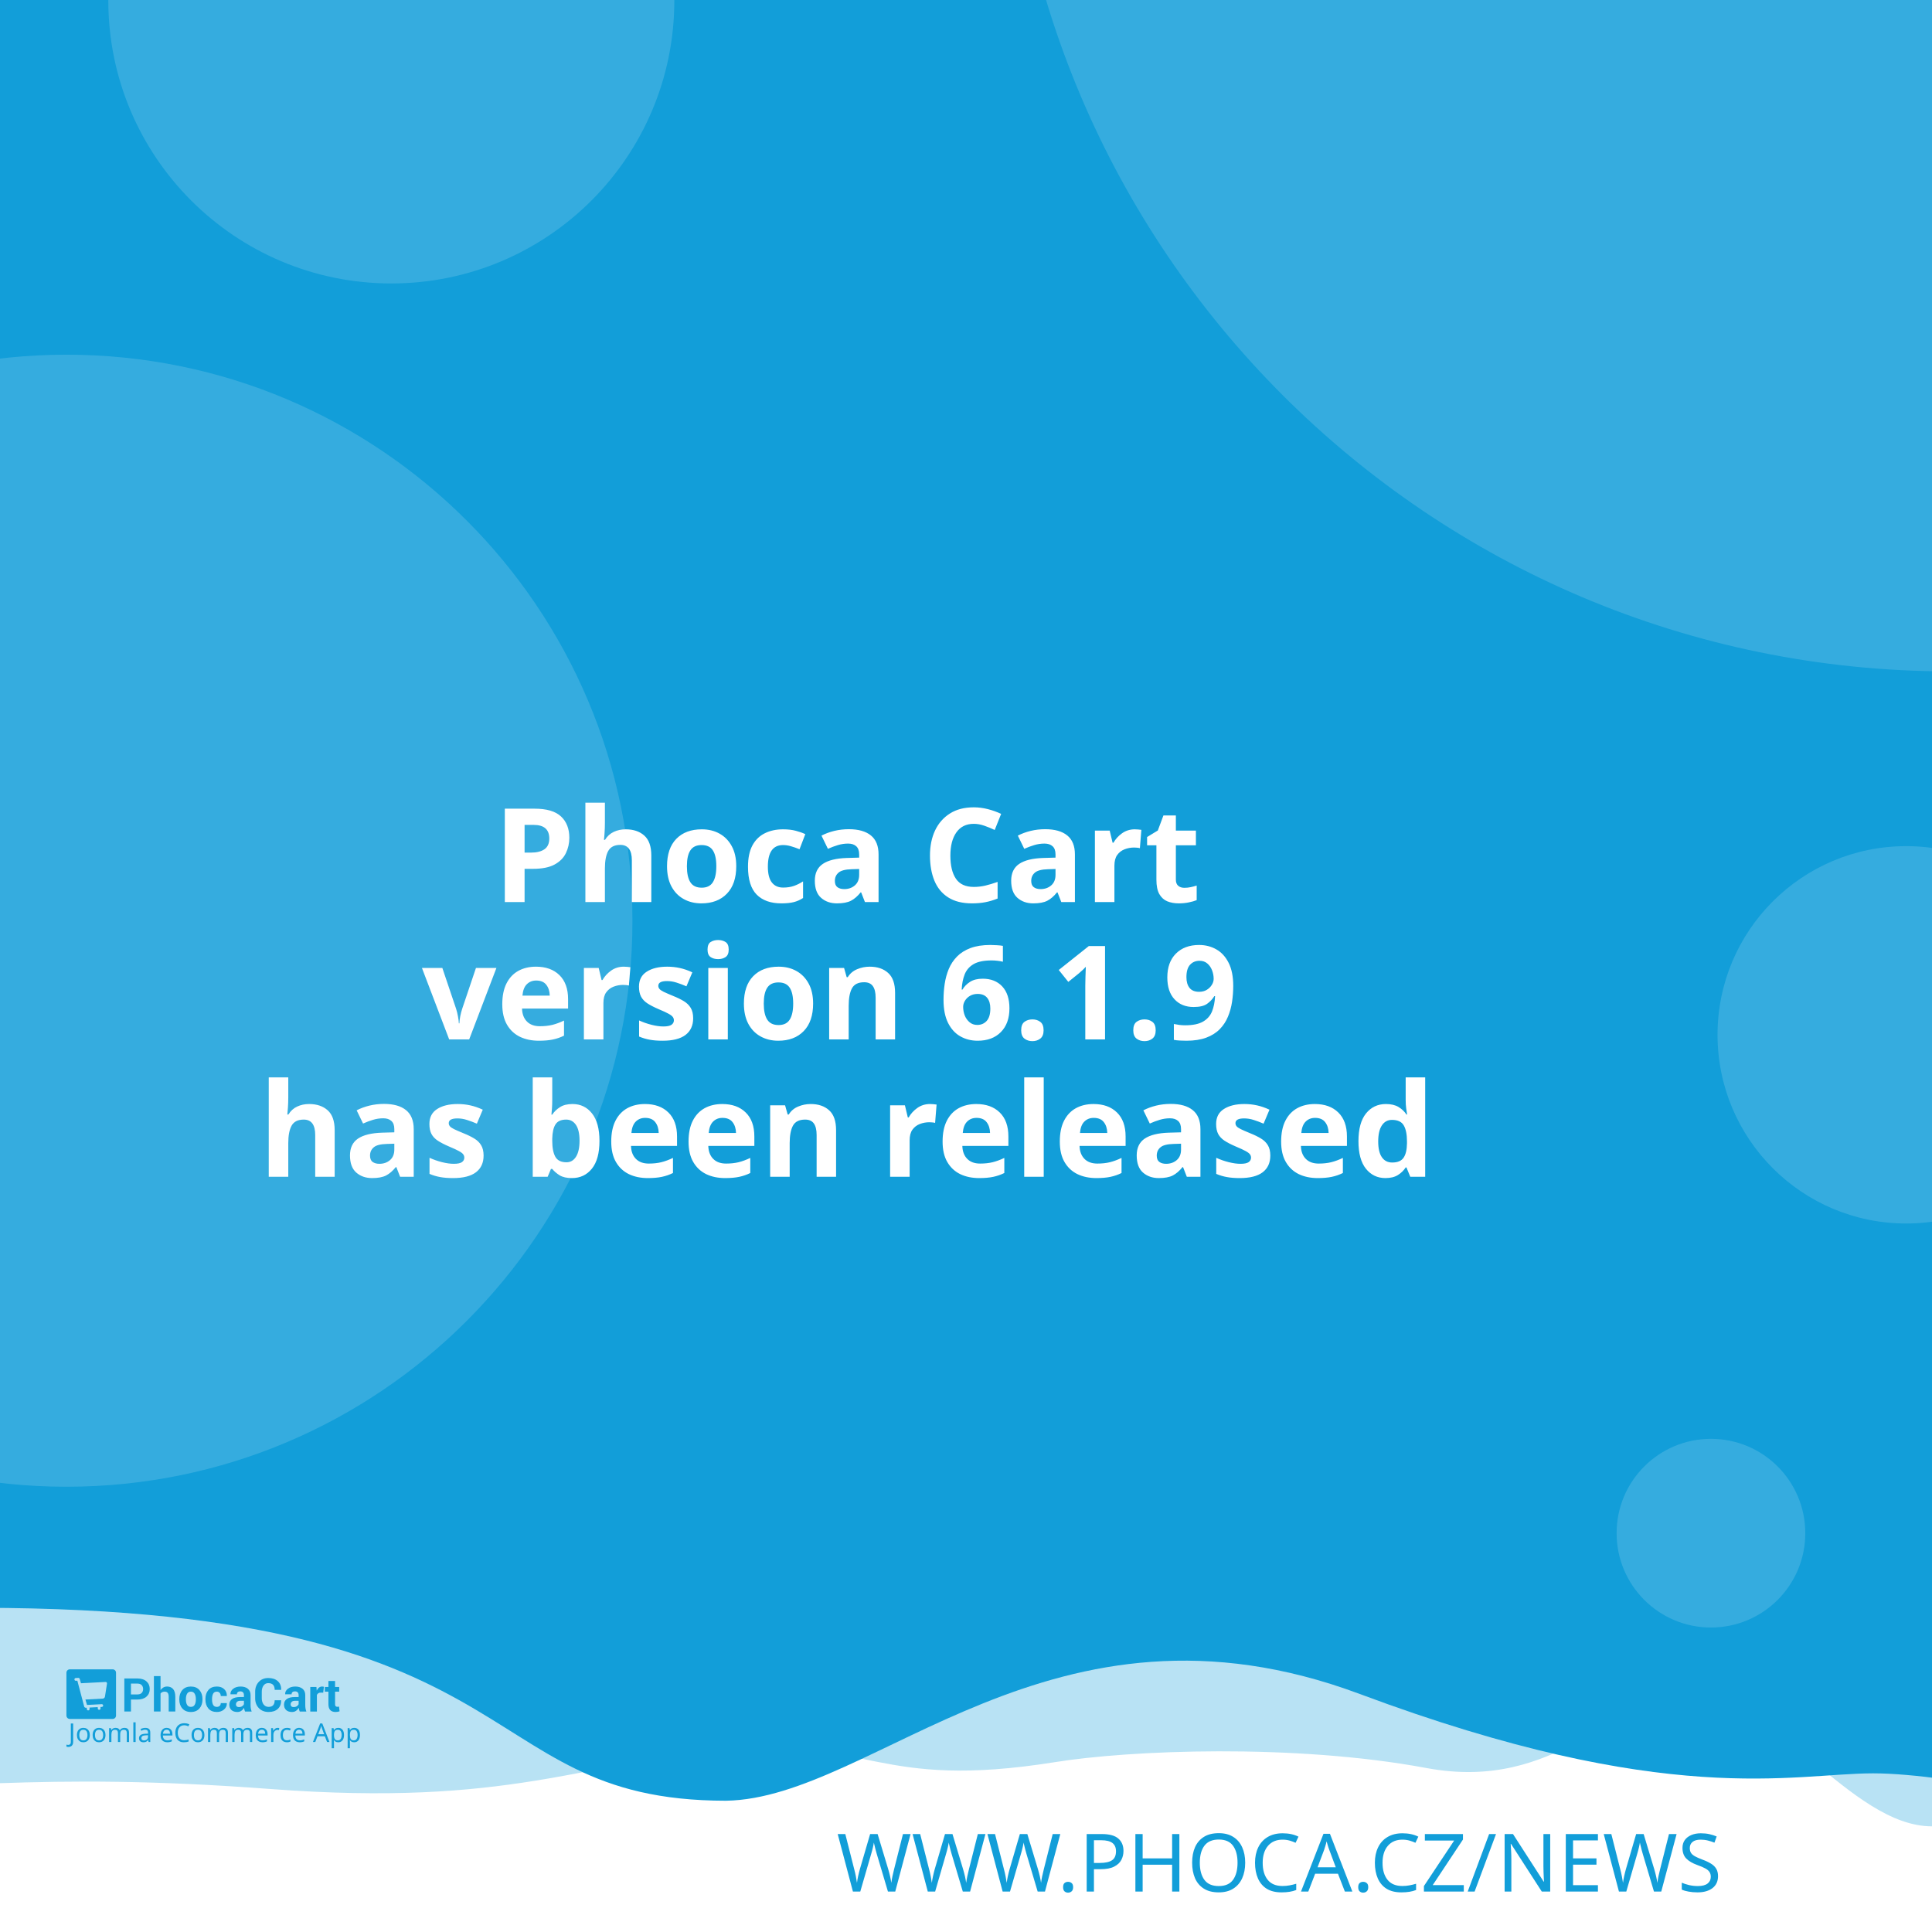
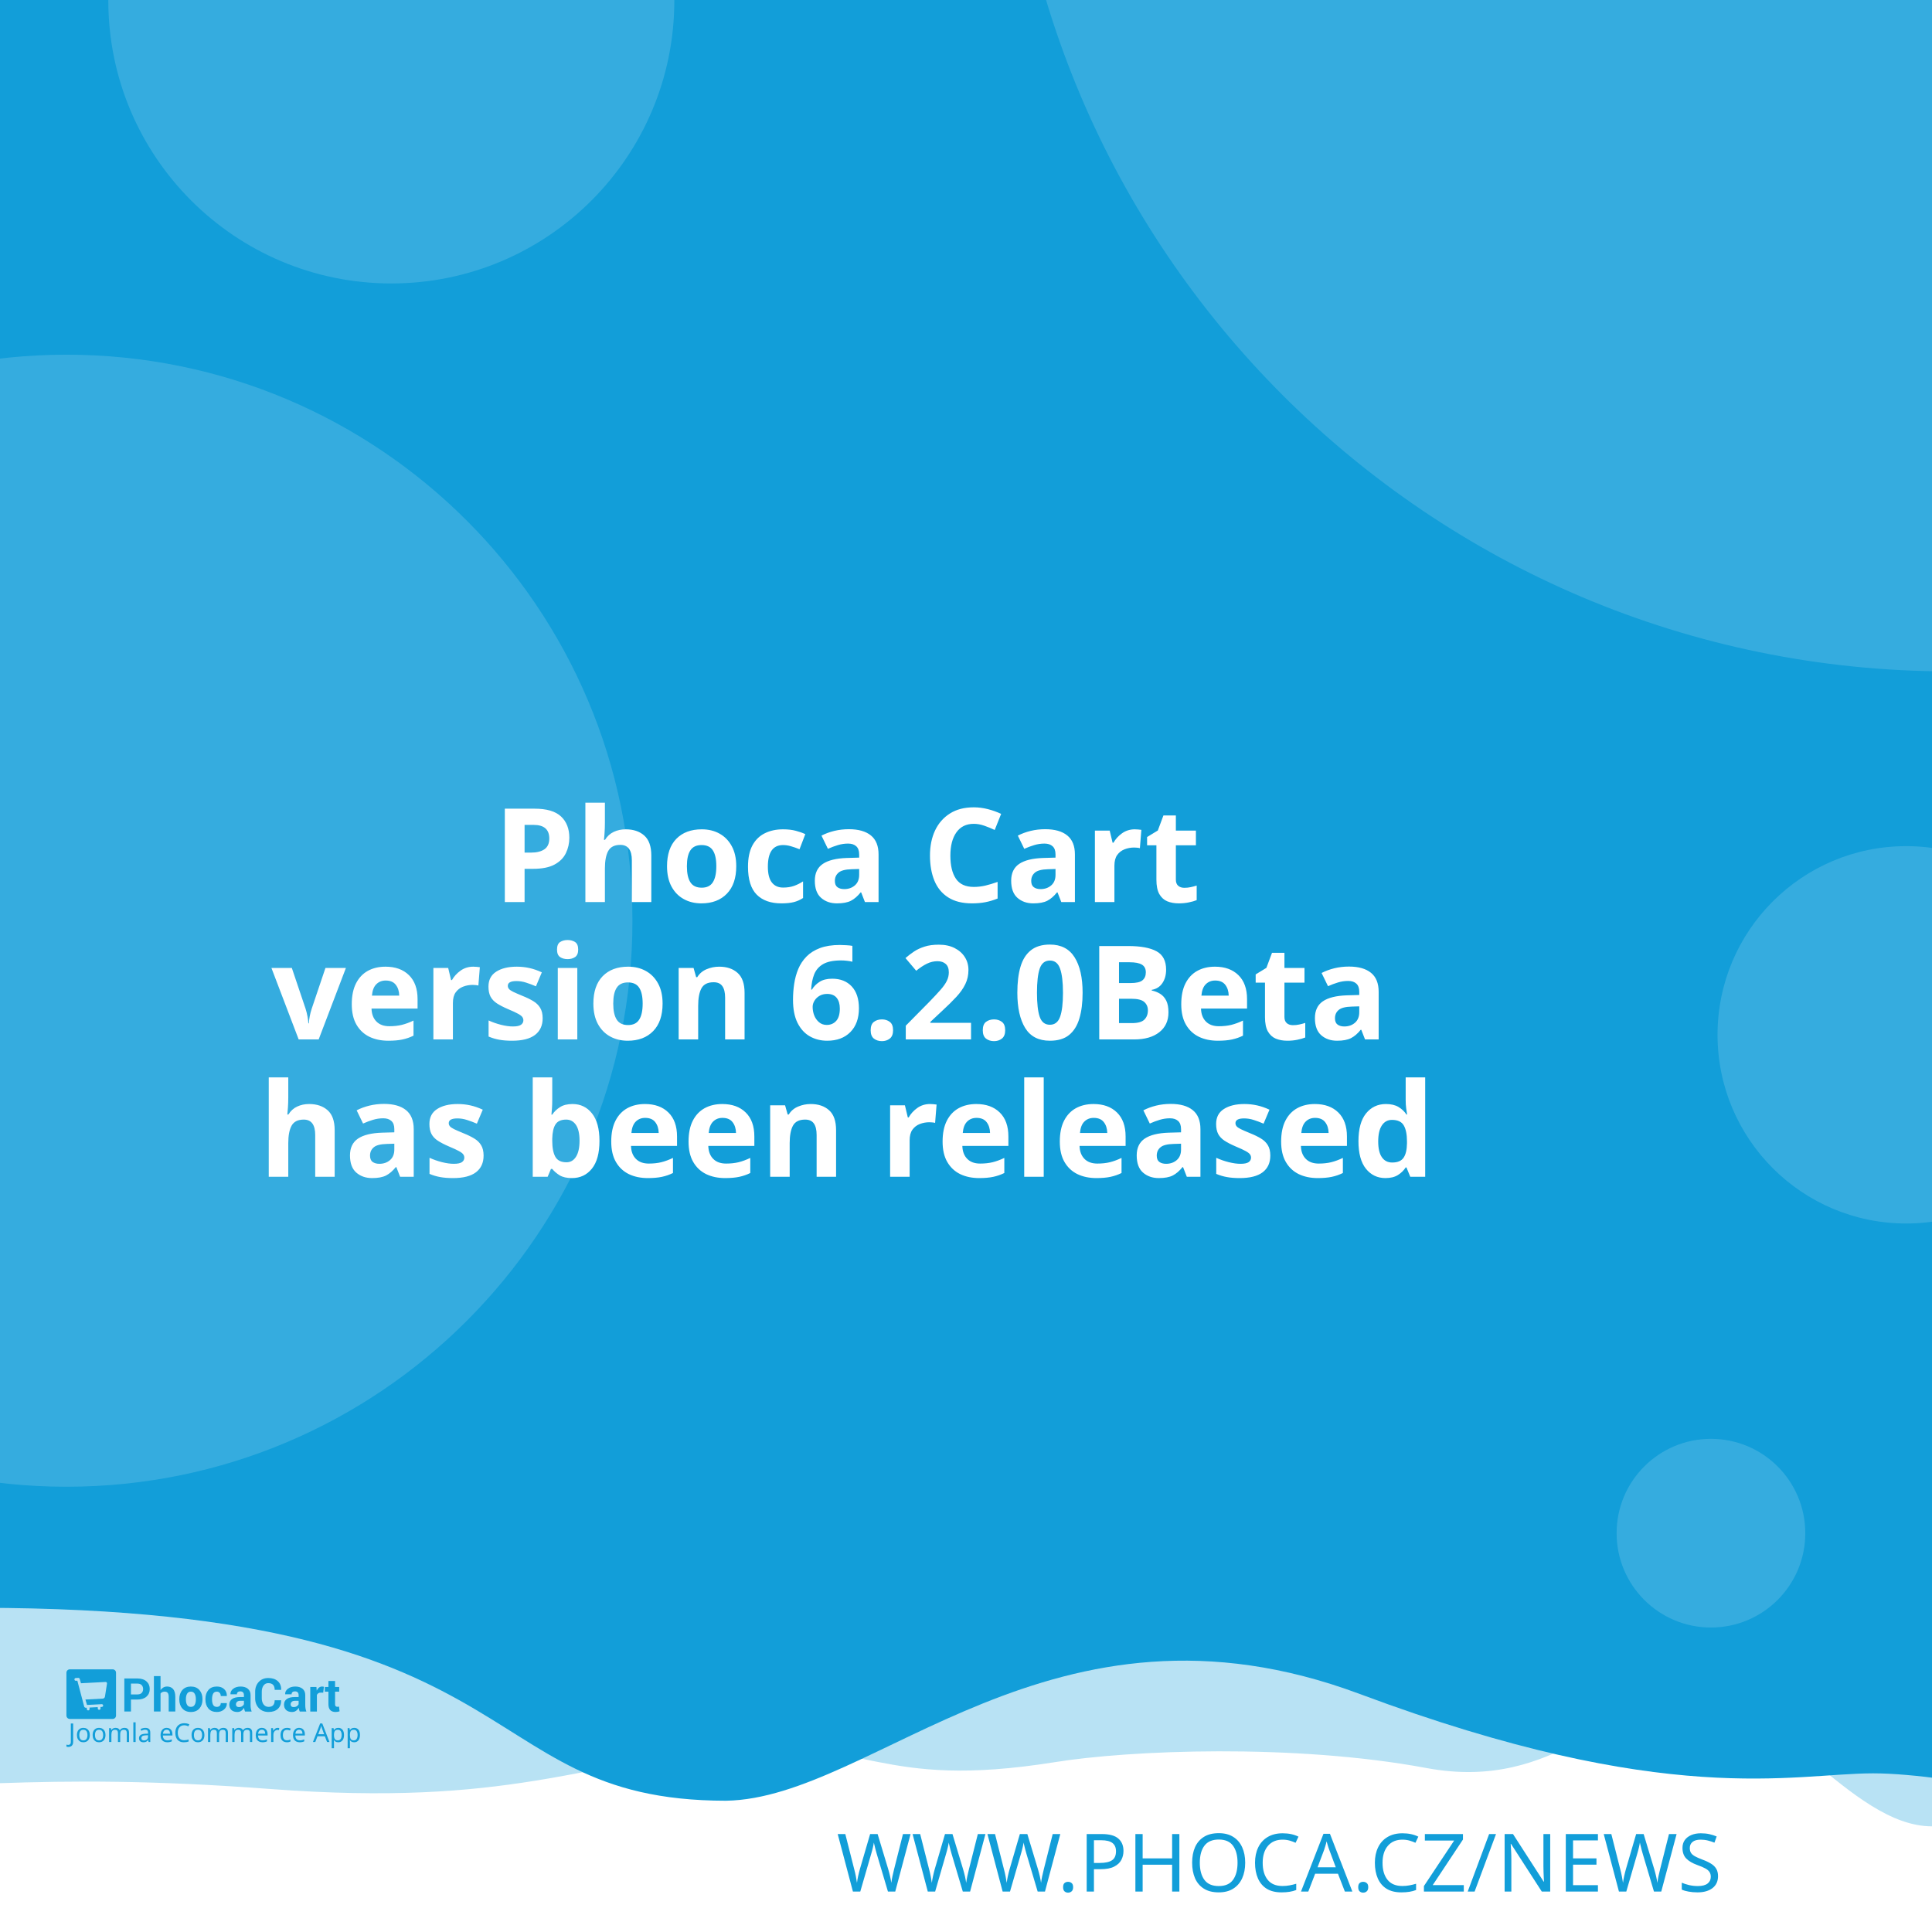
<svg xmlns="http://www.w3.org/2000/svg" width="512" height="512" viewBox="0 0 512 512" version="1.1" id="svg5">
  <defs id="defs2" />
  <g id="layer1">
    <path d="m -288.549,96.962 a 6.384,6.384 0 0 0 -6.384,6.384 v 81.087 a 6.384,6.384 0 0 0 6.384,6.384 h 81.083 a 6.384,6.384 0 0 0 6.384,-6.384 v -81.087 a 6.384,6.384 0 0 0 -6.384,-6.384 z m 16.084,16.188 c 0.591,-0.033 1.134,0.125 1.642,0.482 0.508,0.359 0.842,0.809 1.006,1.355 l 2.415,8.308 46.517,-2.44 c 0.829,-0.043 1.521,0.245 2.074,0.86 0.55,0.606 0.769,1.334 0.636,2.174 l -3.898,24.937 c -0.138,0.736 -0.57,1.497 -1.288,2.273 -0.719,0.787 -1.656,1.211 -2.797,1.272 l -32.861,1.721 3.038,10.253 27.775,-1.455 c 0.726,-0.04 1.351,0.178 1.887,0.648 0.523,0.483 0.803,1.086 0.844,1.812 0.038,0.726 -0.178,1.352 -0.648,1.887 -0.483,0.525 -1.086,0.806 -1.812,0.844 l -2.597,0.137 0.137,2.593 c 0.038,0.729 -0.178,1.356 -0.661,1.879 -0.472,0.535 -1.071,0.819 -1.8,0.856 -0.726,0.038 -1.353,-0.178 -1.879,-0.661 -0.535,-0.472 -0.814,-1.073 -0.852,-1.8 l -0.137,-2.593 -15.573,0.81 0.133,2.597 c 0.038,0.729 -0.176,1.356 -0.648,1.879 -0.483,0.535 -1.086,0.818 -1.812,0.856 -0.726,0.04 -1.352,-0.178 -1.887,-0.661 -0.525,-0.472 -0.806,-1.073 -0.844,-1.8 l -0.137,-2.597 -1.608,0.083 c -0.623,0.033 -1.193,-0.112 -1.721,-0.428 -0.515,-0.317 -0.883,-0.632 -1.11,-0.931 l -0.287,-0.507 -13.05,-49.343 -2.805,0.146 c -0.696,0.038 -1.312,-0.181 -1.858,-0.661 -0.545,-0.472 -0.835,-1.069 -0.873,-1.795 -0.038,-0.729 0.186,-1.353 0.682,-1.879 0.493,-0.535 1.083,-0.818 1.779,-0.856 z" style="fill:#ffffff;stroke-width:1;paint-order:stroke fill markers" id="path400" />
    <rect style="opacity:1;fill:#ffffff;stroke-width:5;stroke-linejoin:round;paint-order:stroke fill markers" id="rect723" width="512" height="512" x="0" y="0" />
    <path id="rect4460" style="opacity:0.3;fill:#129ed9;fill-opacity:1;stroke-width:5;stroke-linejoin:round;paint-order:stroke fill markers" d="M -256,4 H 768 v 480 c 0,0 -42.667,-10 -64,-10 -21.333,0 -42.408,10 -64,10 -21.592,0 -42.667,-10 -64,-10 -21.333,0 -42.408,10 -64,10 -21.592,0 -41.887,-34.701 -63.221,-34.701 -21.333,0 -35.645,25.795 -70.761,19.246 -35.116,-6.549 -78.862,-4.741 -98.515,-1.547 -47.289,7.533 -49.247,-6.724 -87.369,-3.311 -38.122,3.413 -56.921,15.193 -120.307,10.429 -63.387,-4.764 -84.091,0.698 -135.827,-0.116 -21.333,0 -42.408,10 -64,10 -21.592,0 -42.667,-10 -64,-10 -21.333,0 -64,10 -64,10 z" />
    <path id="rect4460-5" style="fill:#129ed9;fill-opacity:1;stroke-width:5;stroke-linejoin:round;paint-order:stroke fill markers" d="M -316,4.9999998e-7 H 708 V 480 c 0,0 -42.667,-10 -64,-10 -21.333,0 -42.408,10 -64,10 -21.592,0 -62.256,-10.048 -83.59,-10.048 -21.333,0 -54.449,9.448 -136.059,-21.03 -81.61,-30.478 -128.583,27.669 -167.971,28.291 -70.795,-0.042 -47.303,-54.288 -212.561,-50.983 C -185.439,429.534 -38.408,480 -60,480 c -21.592,0 -42.667,-10 -64,-10 -21.333,0 -42.408,10 -64,10 -21.592,0 -42.667,-10 -64,-10 -21.333,0 -64,10 -64,10 z" />
    <text xml:space="preserve" style="font-style:normal;font-weight:normal;font-size:21.333px;line-height:1.25;font-family:sans-serif;fill:#129ed9;fill-opacity:1;stroke:none" x="484.042" y="501.277" id="text2910-3-7">
      <tspan id="tspan2908-6-5" x="484.042" y="501.277" style="font-style:normal;font-variant:normal;font-weight:300;font-stretch:normal;font-size:21.333px;font-family:Montserrat;-inkscape-font-specification:'Montserrat Light';text-align:end;text-anchor:end;fill:#129ed9;fill-opacity:1">WWW.PHOCA.CZ/NEWS</tspan>
    </text>
    <text xml:space="preserve" style="font-style:normal;font-variant:normal;font-weight:600;font-stretch:normal;font-size:34.667px;line-height:1.05;font-family:Rubik;-inkscape-font-specification:'Rubik Semi-Bold';fill:#ffffff;fill-opacity:1;stroke:none" x="256" y="165" id="text11252">
      <tspan x="256" y="165" id="tspan403" style="text-align:center;text-anchor:middle" />
      <tspan x="256" y="202.659" style="font-size:34.667px;text-align:center;text-anchor:middle" id="tspan442" />
      <tspan x="256" y="239.059" style="font-size:34.667px;text-align:center;text-anchor:middle" id="tspan444">Phoca Cart</tspan>
-       <tspan x="256" y="275.459" id="tspan1992" style="font-size:34.667px;text-align:center;text-anchor:middle">version 6.1.9
+       <tspan x="256" y="275.459" id="tspan1992" style="font-size:34.667px;text-align:center;text-anchor:middle">version 6.2.0Beta
</tspan>
      <tspan x="256" y="311.859" id="tspan2906" style="font-size:34.667px;text-align:center;text-anchor:middle">has been released</tspan>
      <tspan x="256" y="348.259" id="tspan1994" style="font-size:34.667px" />
    </text>
    <circle style="opacity:0.15;fill:#ffffff;fill-opacity:1;stroke-width:5;stroke-linejoin:round;paint-order:stroke fill markers" id="path8376" cx="516.67" cy="-72.081" r="250" />
    <circle style="opacity:0.15;fill:#ffffff;fill-opacity:1;stroke-width:5;stroke-linejoin:round;paint-order:stroke fill markers" id="path8376-9" cx="17.604" cy="244" r="150" />
    <circle style="opacity:0.15;fill:#ffffff;fill-opacity:1;stroke-width:5;stroke-linejoin:round;paint-order:stroke fill markers" id="path8376-6" cx="103.704" cy="0.117" r="75" />
    <circle style="opacity:0.15;fill:#ffffff;fill-opacity:1;stroke-width:5;stroke-linejoin:round;paint-order:stroke fill markers" id="path8376-6-2" cx="505.168" cy="274.238" r="50" />
    <g id="g8950" transform="matrix(0.298069,0,0,0.298069,107.3348,335.2596)" style="fill:#129ed9;fill-opacity:1;stroke-width:3.355">
      <g id="g895" transform="translate(-301.0409,359.4151)" style="fill:#129ed9;fill-opacity:1;stroke-width:3.355">
        <g transform="matrix(1.3333,0,0,-1.3333,-75.59,850.15)" fill="#ffffff" image-rendering="optimizeQuality" id="g280" style="clip-rule:evenodd;fill:#129ed9;fill-opacity:1;stroke-width:8.934;shape-rendering:geometricPrecision">
          <path d="m 99.728,617.49 v -7.994 h -4.423 v 22.031 h 8.784 c 2.532,0 4.527,-0.646 5.979,-1.937 1.452,-1.291 2.181,-2.99 2.181,-5.097 0,-2.107 -0.729,-3.801 -2.181,-5.082 -1.452,-1.281 -3.446,-1.921 -5.979,-1.921 z m 0,3.408 h 4.361 c 1.23,0 2.165,0.336 2.801,1.002 0.635,0.671 0.951,1.523 0.951,2.561 0,1.059 -0.315,1.932 -0.946,2.623 -0.63,0.687 -1.566,1.033 -2.806,1.033 H 99.728 Z" id="path262" style="fill:#129ed9;fill-opacity:1;stroke-width:3.355" />
          <path d="m 119.45,623.79 c 0.517,0.749 1.147,1.327 1.891,1.746 0.749,0.418 1.576,0.63 2.485,0.63 1.705,0 3.043,-0.568 4.02,-1.704 0.971,-1.131 1.457,-2.887 1.457,-5.252 v -9.714 h -4.418 v 9.76 c 0,1.276 -0.227,2.174 -0.677,2.706 -0.445,0.532 -1.116,0.795 -2.005,0.795 -0.605,0 -1.137,-0.108 -1.602,-0.325 -0.465,-0.217 -0.847,-0.522 -1.152,-0.919 v -12.017 h -4.418 v 23.611 h 4.418 z" id="path264" style="fill:#129ed9;fill-opacity:1;stroke-width:3.355" />
          <path d="m 131.96,617.83 c 0,2.438 0.682,4.436 2.046,5.996 1.359,1.554 3.25,2.334 5.663,2.334 2.418,0 4.315,-0.774 5.689,-2.329 1.375,-1.549 2.062,-3.553 2.062,-6.001 v -0.32 c 0,-2.458 -0.687,-4.462 -2.051,-6.011 -1.369,-1.544 -3.261,-2.319 -5.674,-2.319 -2.418,0 -4.315,0.775 -5.684,2.319 -1.364,1.549 -2.051,3.553 -2.051,6.011 z m 4.408,-0.31 c 0,-1.487 0.264,-2.68 0.785,-3.584 0.527,-0.899 1.375,-1.348 2.542,-1.348 1.142,0 1.979,0.454 2.506,1.358 0.532,0.904 0.796,2.097 0.796,3.574 v 0.315 c 0,1.446 -0.269,2.629 -0.801,3.542 -0.537,0.914 -1.38,1.374 -2.527,1.374 -1.142,0 -1.979,-0.46 -2.506,-1.379 -0.532,-0.919 -0.796,-2.102 -0.796,-3.537 z" id="path266" style="fill:#129ed9;fill-opacity:1;stroke-width:3.355" />
          <path d="m 157.01,612.59 c 0.79,0 1.421,0.227 1.891,0.682 0.475,0.454 0.713,1.064 0.713,1.828 h 4.015 l 0.041,-0.093 c 0.041,-1.653 -0.579,-3.037 -1.871,-4.152 -1.287,-1.116 -2.883,-1.673 -4.79,-1.673 -2.439,0 -4.325,0.769 -5.648,2.314 -1.318,1.544 -1.979,3.522 -1.979,5.944 v 0.449 c 0,2.412 0.656,4.395 1.974,5.944 1.317,1.554 3.198,2.329 5.638,2.329 2.02,0 3.648,-0.573 4.883,-1.725 1.235,-1.151 1.835,-2.664 1.793,-4.539 l -0.031,-0.088 h -4.026 c 0,0.842 -0.233,1.544 -0.698,2.107 -0.46,0.558 -1.101,0.837 -1.922,0.837 -1.168,0 -1.995,-0.454 -2.475,-1.358 -0.476,-0.904 -0.718,-2.071 -0.718,-3.496 v -0.454 c 0,-1.456 0.243,-2.628 0.718,-3.522 0.48,-0.888 1.312,-1.332 2.491,-1.332" id="path268" style="fill:#129ed9;fill-opacity:1;stroke-width:3.355" />
          <path d="m 175.8,609.49 c -0.165,0.372 -0.305,0.764 -0.419,1.183 -0.119,0.413 -0.202,0.837 -0.248,1.27 -0.455,-0.8 -1.054,-1.456 -1.798,-1.978 -0.739,-0.521 -1.628,-0.785 -2.656,-0.785 -1.715,0 -3.038,0.439 -3.963,1.322 -0.93,0.883 -1.395,2.086 -1.395,3.604 0,1.606 0.62,2.845 1.855,3.729 1.235,0.883 3.038,1.322 5.41,1.322 h 2.47 v 1.301 c 0,0.785 -0.207,1.394 -0.62,1.828 -0.413,0.434 -1.023,0.651 -1.834,0.651 -0.713,0 -1.266,-0.175 -1.653,-0.522 -0.393,-0.346 -0.584,-0.826 -0.584,-1.446 l -4.268,0.016 -0.016,0.093 c -0.072,1.379 0.527,2.572 1.798,3.579 1.271,1.002 2.946,1.503 5.013,1.503 1.958,0 3.545,-0.496 4.769,-1.492 1.22,-0.992 1.829,-2.406 1.829,-4.24 v -6.76 c 0,-0.769 0.062,-1.492 0.176,-2.164 0.119,-0.676 0.299,-1.348 0.553,-2.014 z m -4.046,2.943 c 0.78,0 1.468,0.191 2.077,0.574 0.605,0.382 1.013,0.826 1.225,1.332 v 2.308 h -2.47 c -0.935,0 -1.648,-0.232 -2.134,-0.702 -0.481,-0.47 -0.724,-1.033 -0.724,-1.699 0,-0.542 0.181,-0.981 0.542,-1.312 0.367,-0.336 0.858,-0.501 1.483,-0.501" id="path270" style="fill:#129ed9;fill-opacity:1;stroke-width:3.355" />
          <path d="m 199.84,617.01 0.031,-0.088 c 0.041,-2.37 -0.682,-4.25 -2.17,-5.645 -1.488,-1.394 -3.555,-2.091 -6.201,-2.091 -2.656,0 -4.811,0.852 -6.464,2.556 -1.653,1.704 -2.486,3.894 -2.486,6.579 v 4.369 c 0,2.67 0.812,4.86 2.424,6.574 1.617,1.715 3.715,2.572 6.299,2.572 2.723,0 4.852,-0.697 6.386,-2.097 1.535,-1.399 2.284,-3.305 2.243,-5.717 l -0.031,-0.088 h -4.299 c 0,1.451 -0.346,2.561 -1.044,3.336 -0.698,0.769 -1.783,1.157 -3.255,1.157 -1.323,0 -2.372,-0.537 -3.147,-1.606 -0.78,-1.074 -1.168,-2.438 -1.168,-4.1 v -4.39 c 0,-1.683 0.408,-3.057 1.225,-4.131 0.822,-1.069 1.922,-1.606 3.317,-1.606 1.38,0 2.403,0.372 3.064,1.11 0.661,0.744 0.992,1.844 0.992,3.305 z" id="path272" style="fill:#129ed9;fill-opacity:1;stroke-width:3.355" />
          <path d="m 212.27,609.49 c -0.165,0.372 -0.305,0.764 -0.419,1.183 -0.119,0.413 -0.202,0.837 -0.248,1.27 -0.455,-0.8 -1.054,-1.456 -1.798,-1.978 -0.739,-0.521 -1.628,-0.785 -2.656,-0.785 -1.716,0 -3.038,0.439 -3.963,1.322 -0.93,0.883 -1.395,2.086 -1.395,3.604 0,1.606 0.62,2.845 1.855,3.729 1.235,0.883 3.039,1.322 5.41,1.322 h 2.47 v 1.301 c 0,0.785 -0.207,1.394 -0.62,1.828 -0.413,0.434 -1.023,0.651 -1.834,0.651 -0.713,0 -1.266,-0.175 -1.654,-0.522 -0.393,-0.346 -0.584,-0.826 -0.584,-1.446 l -4.268,0.016 -0.016,0.093 c -0.072,1.379 0.527,2.572 1.798,3.579 1.271,1.002 2.945,1.503 5.013,1.503 1.958,0 3.545,-0.496 4.769,-1.492 1.22,-0.992 1.829,-2.406 1.829,-4.24 v -6.76 c 0,-0.769 0.062,-1.492 0.176,-2.164 0.119,-0.676 0.3,-1.348 0.553,-2.014 z m -4.046,2.943 c 0.78,0 1.468,0.191 2.077,0.574 0.605,0.382 1.013,0.826 1.224,1.332 v 2.308 h -2.47 c -0.935,0 -1.649,-0.232 -2.134,-0.702 -0.481,-0.47 -0.723,-1.033 -0.723,-1.699 0,-0.542 0.181,-0.981 0.542,-1.312 0.367,-0.336 0.858,-0.501 1.483,-0.501" id="path274" style="fill:#129ed9;fill-opacity:1;stroke-width:3.355" />
          <path d="m 227.92,622.06 -1.617,0.046 c -0.656,0 -1.199,-0.134 -1.623,-0.408 -0.423,-0.274 -0.744,-0.656 -0.966,-1.152 v -11.052 h -4.408 v 16.36 h 4.103 l 0.196,-2.422 c 0.382,0.857 0.883,1.528 1.494,2.009 0.61,0.48 1.312,0.723 2.108,0.723 0.223,0 0.429,-0.015 0.615,-0.052 0.186,-0.036 0.377,-0.077 0.568,-0.129 z" id="path276" style="fill:#129ed9;fill-opacity:1;stroke-width:3.355" />
          <path d="m 235.83,629.86 v -4.007 h 2.754 v -3.099 H 235.83 v -8.33 c 0,-0.635 0.129,-1.09 0.393,-1.363 0.263,-0.274 0.615,-0.408 1.059,-0.408 0.232,0 0.434,0.01 0.599,0.036 0.166,0.026 0.362,0.072 0.579,0.129 l 0.383,-3.181 c -0.445,-0.155 -0.878,-0.268 -1.302,-0.341 -0.424,-0.078 -0.884,-0.114 -1.38,-0.114 -1.524,0 -2.697,0.418 -3.519,1.255 -0.822,0.837 -1.235,2.159 -1.235,3.977 v 8.34 h -2.392 v 3.099 h 2.392 v 4.007 z" id="path278" style="fill:#129ed9;fill-opacity:1;stroke-width:3.355" />
        </g>
        <g fill="#ffffff" fill-rule="evenodd" image-rendering="optimizeQuality" stroke-width="1.934" aria-label="Joomla eCommerce App" id="g318" style="clip-rule:evenodd;fill:#129ed9;fill-opacity:1;shape-rendering:geometricPrecision">
          <path d="M 1.704,69 Q 1.151,69 0.736,68.908 0.321,68.839 -0.002,68.7 v -1.752 q 0.369,0.092 0.784,0.161 0.415,0.069 0.876,0.069 0.576,0 1.083,-0.231 0.53,-0.231 0.853,-0.807 0.323,-0.576 0.323,-1.614 v -16.368 h 2.075 v 16.206 q 0,2.374 -1.176,3.504 -1.176,1.13 -3.112,1.13 z" id="path282" style="fill:#129ed9;fill-opacity:1;stroke-width:1.934" />
          <path d="m 20.792,58.419 q 0,3.066 -1.568,4.749 -1.545,1.683 -4.196,1.683 -1.637,0 -2.928,-0.738 -1.268,-0.761 -2.006,-2.19 -0.738,-1.452 -0.738,-3.504 0,-3.066 1.545,-4.726 1.545,-1.66 4.196,-1.66 1.683,0 2.951,0.761 1.291,0.738 2.006,2.167 0.738,1.406 0.738,3.458 z m -9.336,0 q 0,2.19 0.853,3.481 0.876,1.268 2.766,1.268 1.867,0 2.743,-1.268 0.876,-1.291 0.876,-3.481 0,-2.19 -0.876,-3.435 -0.876,-1.245 -2.766,-1.245 -1.89,0 -2.743,1.245 -0.853,1.245 -0.853,3.435 z" id="path284" style="fill:#129ed9;fill-opacity:1;stroke-width:1.934" />
          <path d="m 34.739,58.419 q 0,3.066 -1.568,4.749 -1.545,1.683 -4.196,1.683 -1.637,0 -2.928,-0.738 -1.268,-0.761 -2.006,-2.19 -0.738,-1.452 -0.738,-3.504 0,-3.066 1.545,-4.726 1.545,-1.66 4.196,-1.66 1.683,0 2.951,0.761 1.291,0.738 2.006,2.167 0.738,1.406 0.738,3.458 z m -9.336,0 q 0,2.19 0.853,3.481 0.876,1.268 2.766,1.268 1.867,0 2.743,-1.268 0.876,-1.291 0.876,-3.481 0,-2.19 -0.876,-3.435 -0.876,-1.245 -2.766,-1.245 -1.89,0 -2.743,1.245 -0.853,1.245 -0.853,3.435 z" id="path286" style="fill:#129ed9;fill-opacity:1;stroke-width:1.934" />
          <path d="m 51.499,52.033 q 2.098,0 3.135,1.083 1.037,1.06 1.037,3.458 V 64.62 H 53.666 v -7.953 q 0,-2.928 -2.513,-2.928 -1.798,0 -2.582,1.037 -0.761,1.037 -0.761,3.02 V 64.62 h -2.006 v -7.953 q 0,-2.928 -2.536,-2.928 -1.867,0 -2.582,1.153 -0.715,1.153 -0.715,3.32 v 6.409 h -2.029 v -12.356 h 1.637 l 0.3,1.683 h 0.115 q 0.576,-0.968 1.545,-1.429 0.991,-0.484 2.098,-0.484 2.905,0 3.781,2.075 h 0.115 q 0.622,-1.06 1.683,-1.568 1.083,-0.507 2.282,-0.507 z" id="path288" style="fill:#129ed9;fill-opacity:1;stroke-width:1.934" />
          <path d="M 61.527,64.62 H 59.498 V 47.1 h 2.029 z" id="path290" style="fill:#129ed9;fill-opacity:1;stroke-width:1.934" />
          <path d="m 70.126,52.056 q 2.259,0 3.343,0.991 1.083,0.991 1.083,3.158 v 8.414 h -1.475 l -0.392,-1.752 h -0.092 q -0.807,1.014 -1.706,1.498 -0.876,0.484 -2.444,0.484 -1.683,0 -2.789,-0.876 -1.107,-0.899 -1.107,-2.789 0,-1.844 1.452,-2.836 1.452,-1.014 4.472,-1.107 l 2.098,-0.069 v -0.738 q 0,-1.545 -0.669,-2.144 -0.669,-0.599 -1.89,-0.599 -0.968,0 -1.844,0.3 -0.876,0.277 -1.637,0.645 l -0.622,-1.522 q 0.807,-0.438 1.913,-0.738 1.107,-0.323 2.305,-0.323 z m 0.599,6.593 q -2.305,0.092 -3.204,0.738 -0.876,0.645 -0.876,1.821 0,1.037 0.622,1.522 0.645,0.484 1.637,0.484 1.568,0 2.605,-0.853 1.037,-0.876 1.037,-2.674 v -1.107 z" id="path292" style="fill:#129ed9;fill-opacity:1;stroke-width:1.934" />
          <path d="m 89.144,52.033 q 1.591,0 2.72,0.692 1.153,0.692 1.752,1.96 0.622,1.245 0.622,2.928 v 1.222 h -8.46 q 0.046,2.098 1.06,3.204 1.037,1.083 2.882,1.083 1.176,0 2.075,-0.207 0.922,-0.231 1.89,-0.645 v 1.775 q -0.945,0.415 -1.867,0.599 -0.922,0.207 -2.19,0.207 -1.752,0 -3.112,-0.715 -1.337,-0.715 -2.098,-2.121 -0.738,-1.429 -0.738,-3.481 0,-2.029 0.669,-3.481 0.692,-1.452 1.913,-2.236 1.245,-0.784 2.882,-0.784 z m -0.023,1.66 q -1.452,0 -2.305,0.945 -0.83,0.922 -0.991,2.582 h 6.293 q -0.023,-1.568 -0.738,-2.536 -0.715,-0.991 -2.259,-0.991 z" id="path294" style="fill:#129ed9;fill-opacity:1;stroke-width:1.934" />
          <path d="m 104.71,49.751 q -2.651,0 -4.173,1.775 -1.522,1.775 -1.522,4.864 0,3.066 1.406,4.864 1.429,1.775 4.265,1.775 1.083,0 2.052,-0.184 0.968,-0.184 1.89,-0.461 v 1.798 q -0.922,0.346 -1.913,0.507 -0.968,0.161 -2.328,0.161 -2.513,0 -4.196,-1.037 -1.683,-1.037 -2.536,-2.951 -0.83,-1.913 -0.83,-4.495 0,-2.49 0.899,-4.38 0.922,-1.913 2.697,-2.974 1.775,-1.083 4.311,-1.083 2.605,0 4.541,0.968 l -0.83,1.752 q -0.761,-0.346 -1.706,-0.622 -0.922,-0.277 -2.029,-0.277 z" id="path296" style="fill:#129ed9;fill-opacity:1;stroke-width:1.934" />
          <path d="m 122.69,58.419 q 0,3.066 -1.568,4.749 -1.545,1.683 -4.196,1.683 -1.637,0 -2.928,-0.738 -1.268,-0.761 -2.006,-2.19 -0.738,-1.452 -0.738,-3.504 0,-3.066 1.545,-4.726 1.545,-1.66 4.196,-1.66 1.683,0 2.951,0.761 1.291,0.738 2.006,2.167 0.738,1.406 0.738,3.458 z m -9.336,0 q 0,2.19 0.853,3.481 0.876,1.268 2.766,1.268 1.867,0 2.743,-1.268 0.876,-1.291 0.876,-3.481 0,-2.19 -0.876,-3.435 -0.876,-1.245 -2.766,-1.245 -1.89,0 -2.743,1.245 -0.853,1.245 -0.853,3.435 z" id="path298" style="fill:#129ed9;fill-opacity:1;stroke-width:1.934" />
          <path d="m 139.45,52.033 q 2.098,0 3.135,1.083 1.037,1.06 1.037,3.458 V 64.62 h -2.006 v -7.953 q 0,-2.928 -2.513,-2.928 -1.798,0 -2.582,1.037 -0.761,1.037 -0.761,3.02 V 64.62 h -2.006 v -7.953 q 0,-2.928 -2.536,-2.928 -1.867,0 -2.582,1.153 -0.715,1.153 -0.715,3.32 v 6.409 h -2.029 v -12.356 h 1.637 l 0.3,1.683 h 0.115 q 0.576,-0.968 1.545,-1.429 0.991,-0.484 2.098,-0.484 2.905,0 3.781,2.075 h 0.115 q 0.622,-1.06 1.683,-1.568 1.083,-0.507 2.282,-0.507 z" id="path300" style="fill:#129ed9;fill-opacity:1;stroke-width:1.934" />
          <path d="m 161,52.033 q 2.098,0 3.135,1.083 1.037,1.06 1.037,3.458 V 64.62 h -2.006 v -7.953 q 0,-2.928 -2.513,-2.928 -1.798,0 -2.582,1.037 -0.761,1.037 -0.761,3.02 V 64.62 h -2.006 v -7.953 q 0,-2.928 -2.536,-2.928 -1.867,0 -2.582,1.153 -0.715,1.153 -0.715,3.32 v 6.409 h -2.029 v -12.356 h 1.637 l 0.3,1.683 h 0.115 q 0.576,-0.968 1.545,-1.429 0.991,-0.484 2.098,-0.484 2.905,0 3.781,2.075 h 0.115 q 0.622,-1.06 1.683,-1.568 1.083,-0.507 2.282,-0.507 z" id="path302" style="fill:#129ed9;fill-opacity:1;stroke-width:1.934" />
          <path d="m 173.77,52.033 q 1.591,0 2.72,0.692 1.153,0.692 1.752,1.96 0.622,1.245 0.622,2.928 v 1.222 h -8.46 q 0.046,2.098 1.06,3.204 1.037,1.083 2.882,1.083 1.176,0 2.075,-0.207 0.922,-0.231 1.89,-0.645 v 1.775 q -0.945,0.415 -1.867,0.599 -0.922,0.207 -2.19,0.207 -1.752,0 -3.112,-0.715 -1.337,-0.715 -2.098,-2.121 -0.738,-1.429 -0.738,-3.481 0,-2.029 0.669,-3.481 0.692,-1.452 1.913,-2.236 1.245,-0.784 2.882,-0.784 z m -0.023,1.66 q -1.452,0 -2.305,0.945 -0.83,0.922 -0.991,2.582 h 6.293 q -0.023,-1.568 -0.738,-2.536 -0.715,-0.991 -2.259,-0.991 z" id="path304" style="fill:#129ed9;fill-opacity:1;stroke-width:1.934" />
          <path d="m 187.76,52.033 q 0.346,0 0.738,0.046 0.415,0.023 0.715,0.092 l -0.254,1.867 q -0.3,-0.069 -0.669,-0.115 -0.346,-0.046 -0.669,-0.046 -0.945,0 -1.775,0.53 -0.83,0.507 -1.337,1.452 -0.484,0.922 -0.484,2.167 v 6.593 h -2.029 v -12.356 h 1.66 l 0.231,2.259 h 0.092 q 0.599,-1.014 1.545,-1.752 0.945,-0.738 2.236,-0.738 z" id="path306" style="fill:#129ed9;fill-opacity:1;stroke-width:1.934" />
          <path d="m 196.02,64.851 q -1.637,0 -2.928,-0.669 -1.268,-0.669 -2.006,-2.075 -0.715,-1.406 -0.715,-3.596 0,-2.282 0.761,-3.712 0.761,-1.429 2.052,-2.098 1.314,-0.669 2.974,-0.669 0.945,0 1.821,0.207 0.876,0.184 1.429,0.461 l -0.622,1.683 q -0.553,-0.207 -1.291,-0.392 -0.738,-0.184 -1.383,-0.184 -3.642,0 -3.642,4.68 0,2.236 0.876,3.435 0.899,1.176 2.651,1.176 1.014,0 1.775,-0.207 0.784,-0.207 1.429,-0.507 v 1.798 q -0.622,0.323 -1.383,0.484 -0.738,0.184 -1.798,0.184 z" id="path308" style="fill:#129ed9;fill-opacity:1;stroke-width:1.934" />
          <path d="m 206.9,52.033 q 1.591,0 2.72,0.692 1.153,0.692 1.752,1.96 0.622,1.245 0.622,2.928 v 1.222 h -8.46 q 0.046,2.098 1.06,3.204 1.037,1.083 2.882,1.083 1.176,0 2.075,-0.207 0.922,-0.231 1.89,-0.645 v 1.775 q -0.945,0.415 -1.867,0.599 -0.922,0.207 -2.19,0.207 -1.752,0 -3.112,-0.715 -1.337,-0.715 -2.098,-2.121 -0.738,-1.429 -0.738,-3.481 0,-2.029 0.669,-3.481 0.692,-1.452 1.913,-2.236 1.245,-0.784 2.882,-0.784 z m -0.023,1.66 q -1.452,0 -2.305,0.945 -0.83,0.922 -0.991,2.582 h 6.293 q -0.023,-1.568 -0.738,-2.536 -0.715,-0.991 -2.259,-0.991 z" id="path310" style="fill:#129ed9;fill-opacity:1;stroke-width:1.934" />
          <path d="m 231.73,64.62 -1.983,-5.095 h -6.524 l -1.96,5.095 h -2.098 l 6.432,-16.529 h 1.867 l 6.409,16.529 z m -4.449,-11.918 q -0.069,-0.184 -0.231,-0.669 -0.161,-0.484 -0.323,-0.991 -0.138,-0.53 -0.231,-0.807 -0.161,0.715 -0.369,1.406 -0.207,0.669 -0.346,1.06 l -1.867,4.979 h 5.21 z" id="path312" style="fill:#129ed9;fill-opacity:1;stroke-width:1.934" />
          <path d="m 241.73,52.033 q 2.282,0 3.665,1.591 1.406,1.591 1.406,4.795 0,3.158 -1.406,4.795 -1.383,1.637 -3.688,1.637 -1.429,0 -2.374,-0.53 -0.922,-0.553 -1.452,-1.268 h -0.138 q 0.046,0.392 0.092,0.991 0.046,0.599 0.046,1.037 v 5.072 h -2.029 v -17.889 h 1.66 l 0.277,1.683 h 0.092 q 0.553,-0.807 1.452,-1.36 0.899,-0.553 2.397,-0.553 z m -0.369,1.706 q -1.89,0 -2.674,1.06 -0.761,1.06 -0.807,3.227 v 0.392 q 0,2.282 0.738,3.527 0.761,1.222 2.789,1.222 1.13,0 1.844,-0.622 0.738,-0.622 1.083,-1.683 0.369,-1.083 0.369,-2.467 0,-2.121 -0.83,-3.389 -0.807,-1.268 -2.513,-1.268 z" id="path314" style="fill:#129ed9;fill-opacity:1;stroke-width:1.934" />
          <path d="m 255.91,52.033 q 2.282,0 3.665,1.591 1.406,1.591 1.406,4.795 0,3.158 -1.406,4.795 -1.383,1.637 -3.688,1.637 -1.429,0 -2.374,-0.53 -0.922,-0.553 -1.452,-1.268 h -0.138 q 0.046,0.392 0.092,0.991 0.046,0.599 0.046,1.037 v 5.072 h -2.029 v -17.889 h 1.66 l 0.277,1.683 h 0.092 q 0.553,-0.807 1.452,-1.36 0.899,-0.553 2.397,-0.553 z m -0.369,1.706 q -1.89,0 -2.674,1.06 -0.761,1.06 -0.807,3.227 v 0.392 q 0,2.282 0.738,3.527 0.761,1.222 2.789,1.222 1.13,0 1.844,-0.622 0.738,-0.622 1.083,-1.683 0.369,-1.083 0.369,-2.467 0,-2.121 -0.83,-3.389 -0.807,-1.268 -2.513,-1.268 z" id="path316" style="fill:#129ed9;fill-opacity:1;stroke-width:1.934" />
        </g>
        <path d="M 3,0 A 3,3 0 0 0 0,3 v 38.107 a 3,3 0 0 0 3,3 h 38.105 a 3,3 0 0 0 3,-3 V 3 a 3,3 0 0 0 -3,-3 z m 7.559,7.607 c 0.278,-0.015 0.533,0.059 0.771,0.227 0.239,0.169 0.396,0.38 0.473,0.637 l 1.135,3.904 21.861,-1.147 c 0.39,-0.02 0.715,0.115 0.975,0.404 0.259,0.285 0.361,0.627 0.299,1.022 l -1.832,11.719 c -0.065,0.346 -0.268,0.703 -0.605,1.068 -0.338,0.37 -0.778,0.569 -1.315,0.598 l -15.443,0.809 1.428,4.818 13.053,-0.684 c 0.341,-0.019 0.635,0.084 0.887,0.305 0.246,0.227 0.378,0.51 0.396,0.852 0.018,0.341 -0.084,0.635 -0.305,0.887 -0.227,0.247 -0.51,0.379 -0.852,0.396 l -1.221,0.064 0.064,1.219 c 0.018,0.343 -0.084,0.637 -0.311,0.883 -0.222,0.252 -0.503,0.385 -0.846,0.402 -0.341,0.018 -0.636,-0.084 -0.883,-0.311 -0.252,-0.222 -0.383,-0.504 -0.4,-0.846 l -0.064,-1.219 -7.318,0.381 0.062,1.221 c 0.018,0.343 -0.083,0.637 -0.305,0.883 -0.227,0.252 -0.51,0.384 -0.852,0.402 -0.341,0.019 -0.635,-0.084 -0.887,-0.311 -0.247,-0.222 -0.379,-0.504 -0.396,-0.846 l -0.064,-1.221 -0.756,0.039 c -0.293,0.015 -0.561,-0.052 -0.809,-0.201 -0.242,-0.149 -0.415,-0.297 -0.521,-0.438 l -0.135,-0.238 -6.133,-23.189 -1.318,0.068 C 8.066,10.184 7.776,10.082 7.52,9.856 7.263,9.634 7.127,9.354 7.11,9.012 7.092,8.67 7.197,8.377 7.43,8.13 7.661,7.878 7.939,7.745 8.266,7.727 Z" fill="#ffffff" style="fill:#129ed9;fill-opacity:1;stroke-width:8.934;paint-order:stroke fill markers" id="path334" />
      </g>
    </g>
    <circle style="opacity:0.15;fill:#ffffff;fill-opacity:1;stroke-width:5;stroke-linejoin:round;paint-order:stroke fill markers" id="path8376-6-2-1" cx="453.421" cy="406.309" r="25" />
  </g>
</svg>
